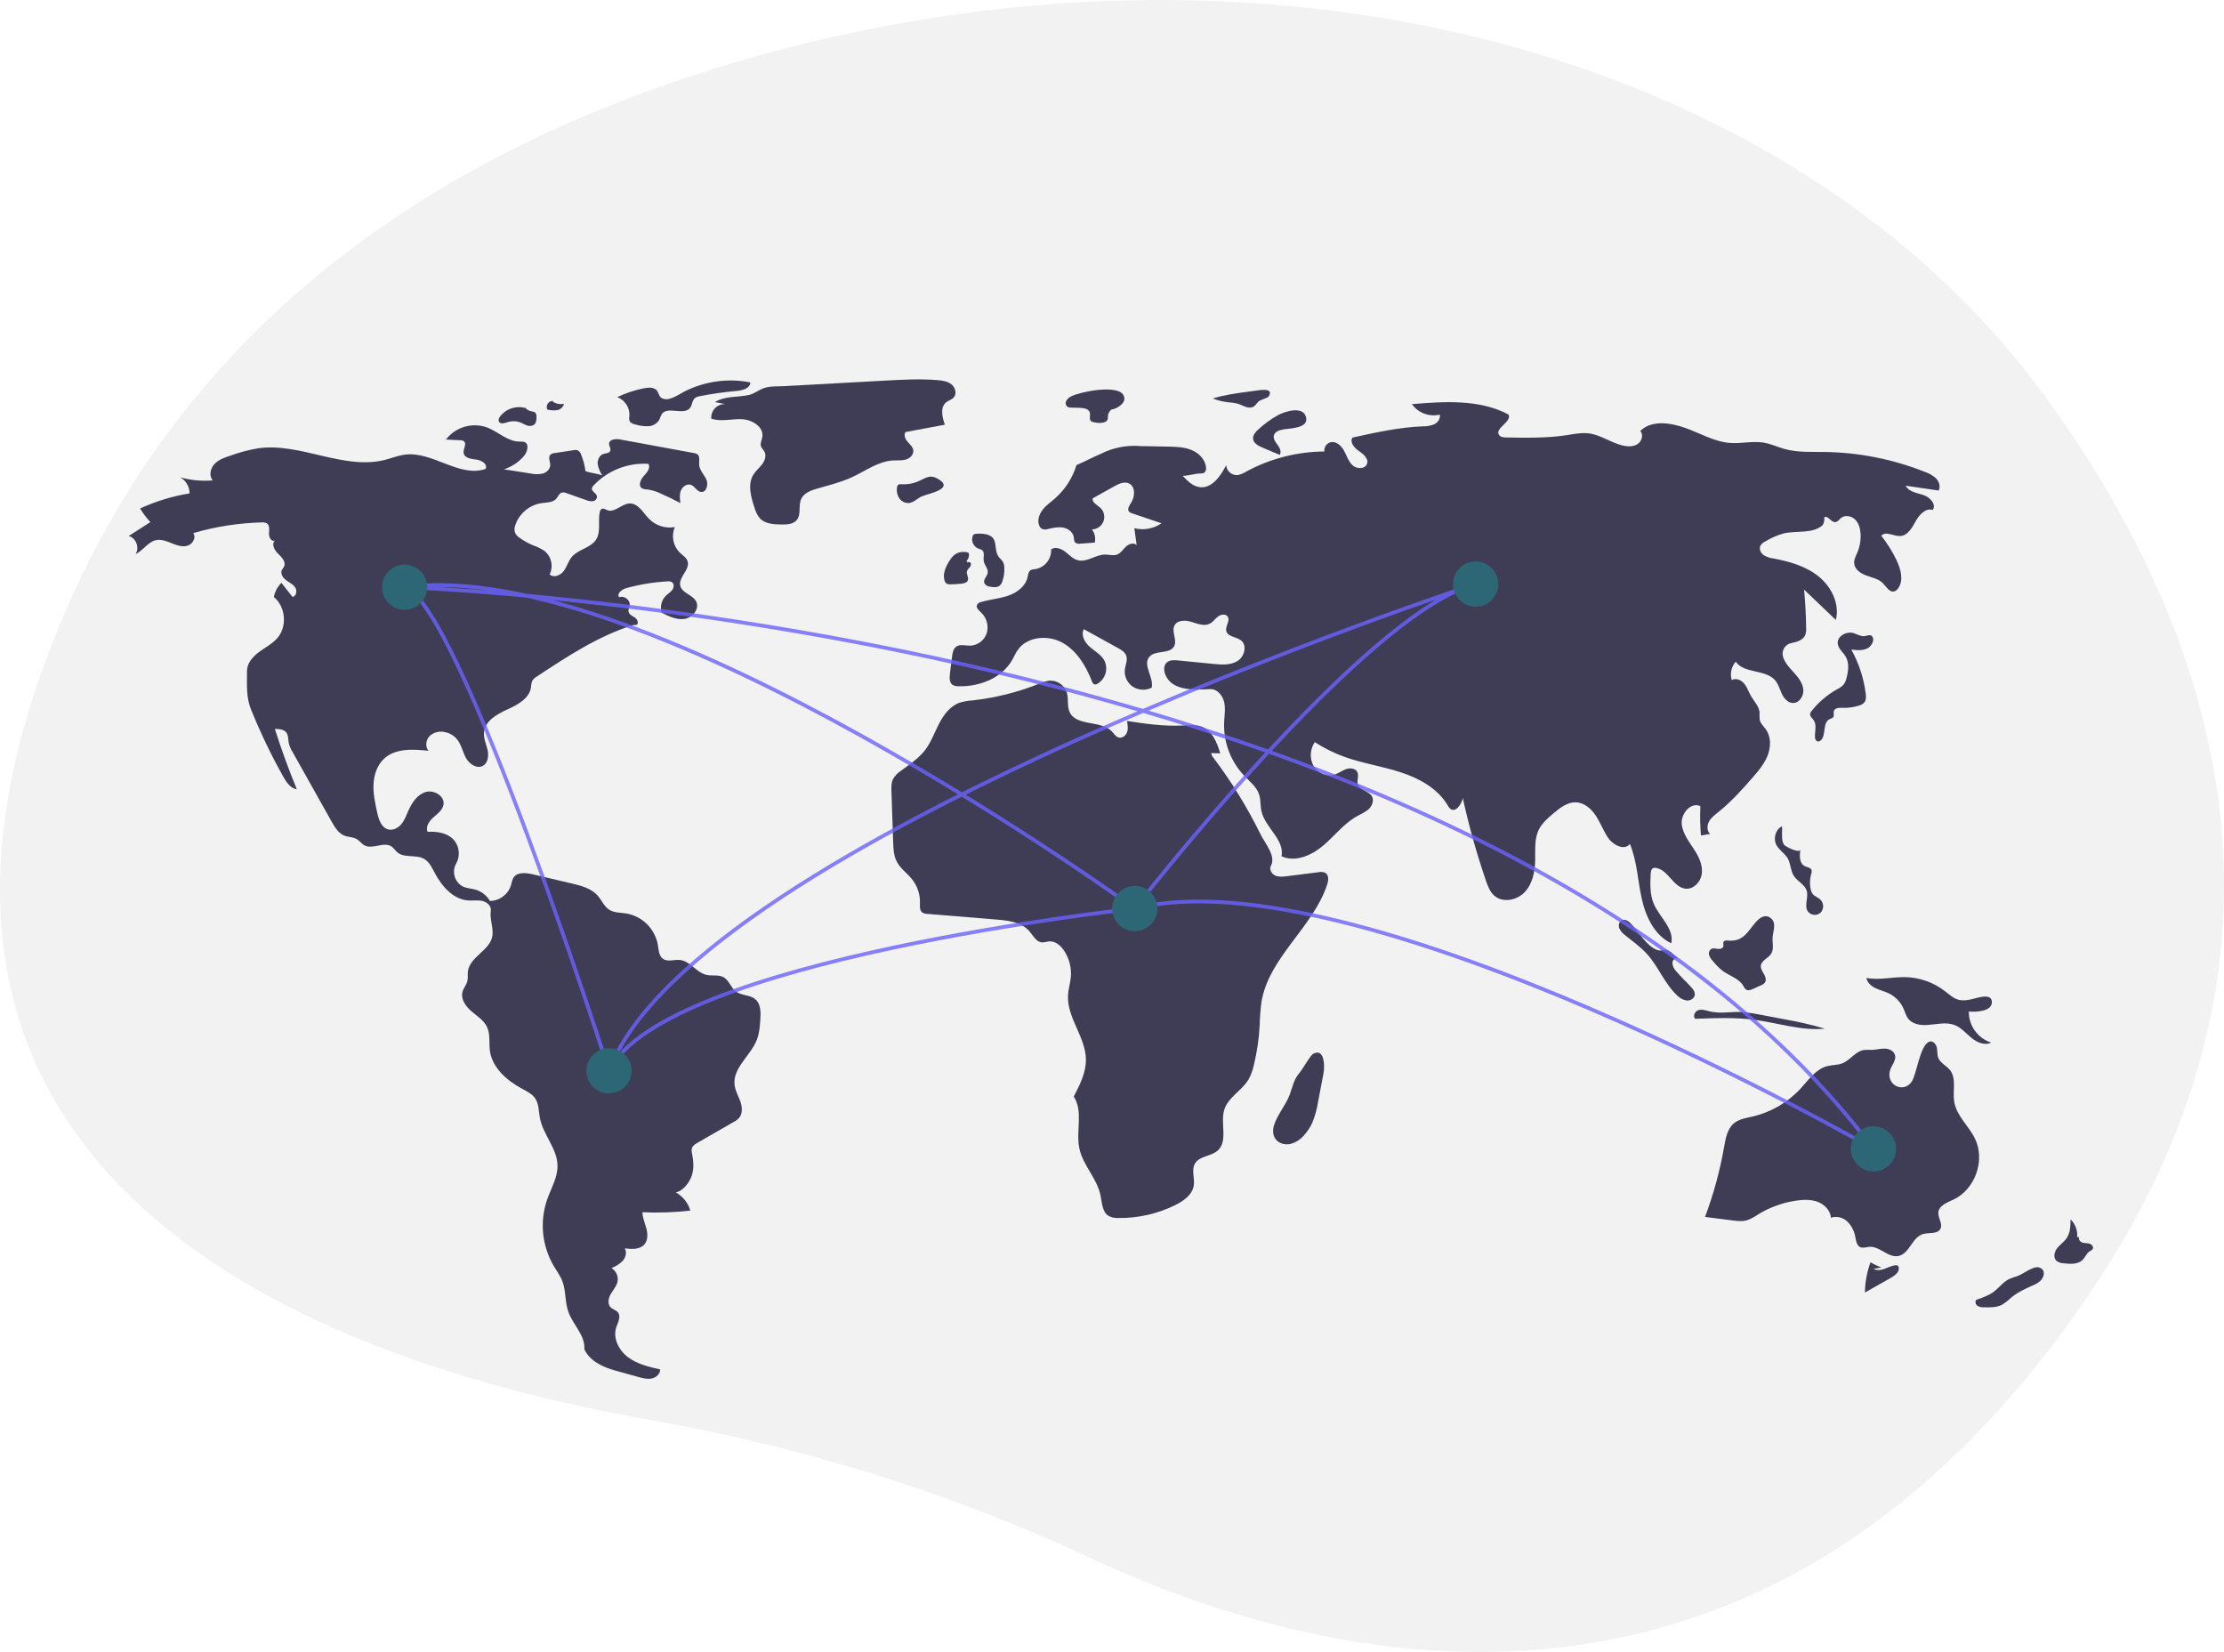
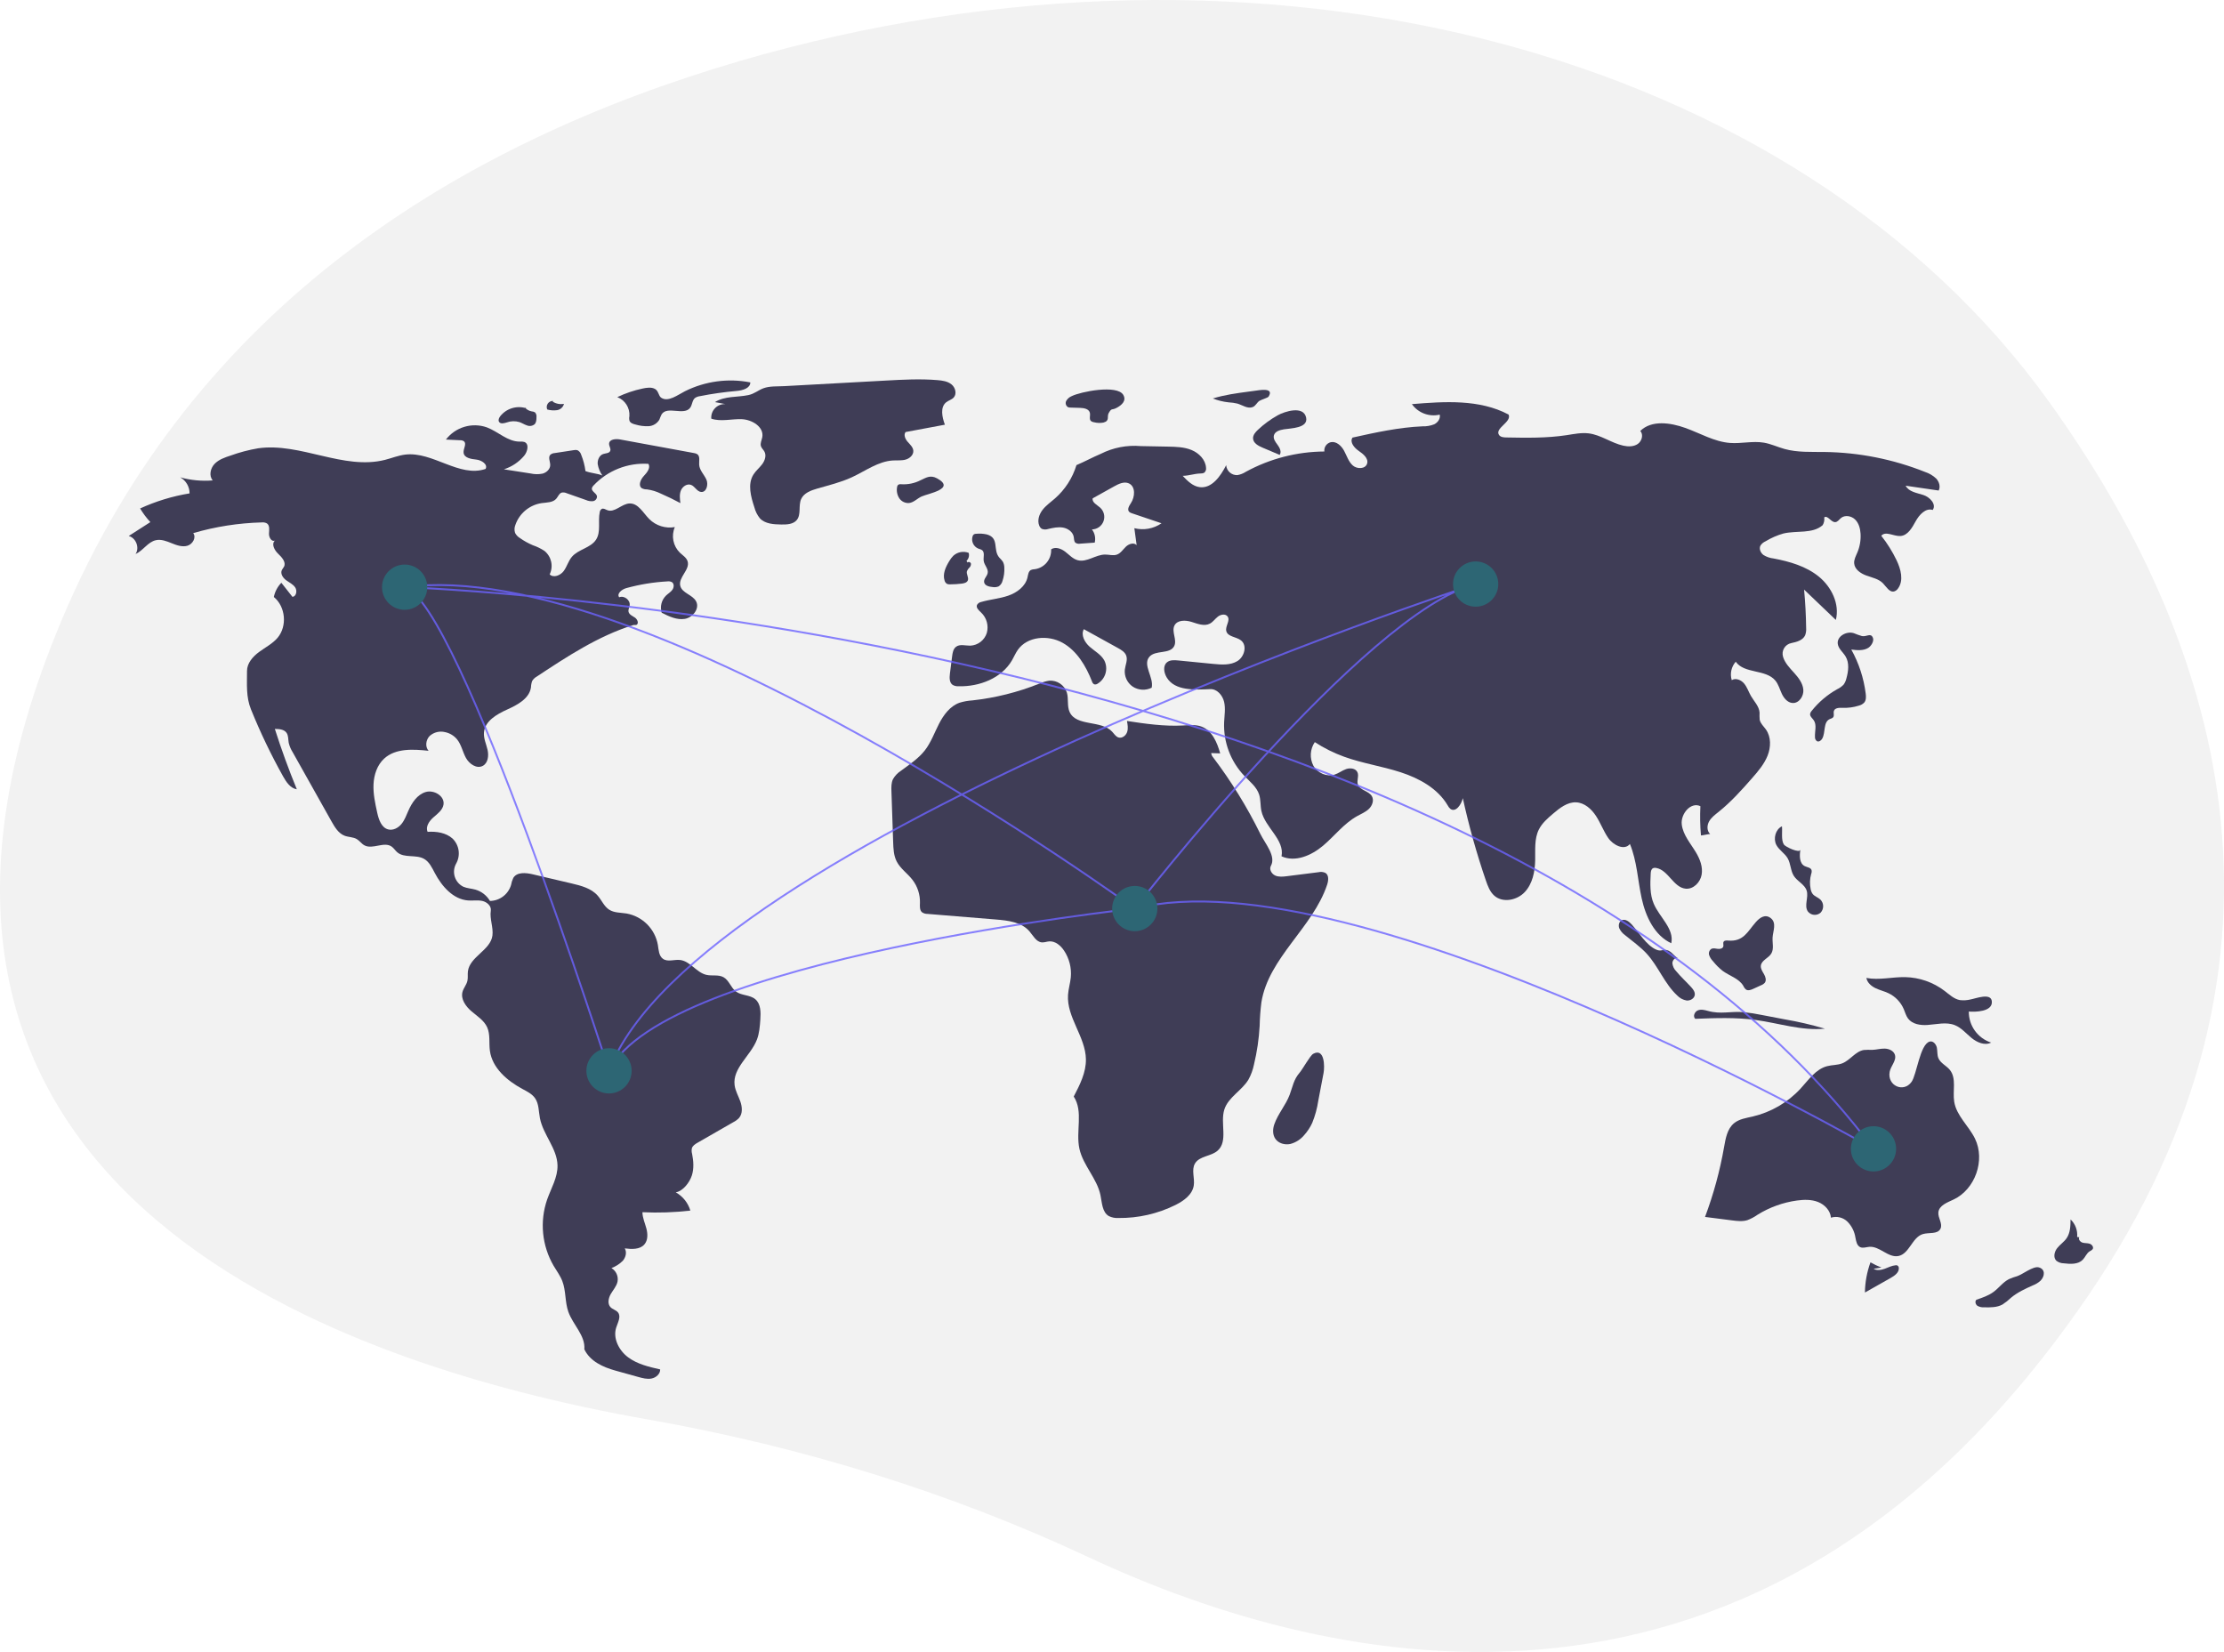
<svg xmlns="http://www.w3.org/2000/svg" data-name="Layer 1" width="1176.606" height="873.979" viewBox="0 0 1176.606 873.979">
  <path d="M1095.664,225.463C962.121,39.632,680.019-35.748,402.58,45.439,255.907,88.36,114.487,174.358,44.402,340.88-80.881,638.554,182.167,733.624,354.172,763.924c83.172,14.651,161.507,39.263,233.089,72.771C716.045,896.979,944,950.398,1115.894,699.286,1240.482,517.28,1184.616,349.244,1095.664,225.463Z" transform="translate(-11.69692 -13.01074)" fill="#f2f2f2" />
  <path d="M321.429,262.228a34.385,34.385,0,0,0-2.248-8.605,3.895,3.895,0,0,0-1.98-2.439,4.08,4.08,0,0,0-1.965-.022l-10.087,1.544a3.867,3.867,0,0,0-2.302.894c-1.314,1.382-.02,3.607-.06,5.513-.045,2.143-1.95,3.883-4.015,4.459a15.177,15.177,0,0,1-6.38-.079l-14.105-2.192a23.256,23.256,0,0,0,10.671-7.121c1.856-2.199,2.844-6.304.161-7.345a6.585,6.585,0,0,0-2.45-.197c-6.391.05-11.419-5.286-17.402-7.533a19.241,19.241,0,0,0-21.655,6.455l7.514.362a3.335,3.335,0,0,1,2.001.534c1.647,1.353-.401,3.952-.169,6.07.301,2.752,3.956,3.34,6.711,3.619s6.25,2.517,4.925,4.948c-13.847,4.769-27.937-9.323-42.479-7.588-3.68.439-7.156,1.885-10.749,2.794-21.951,5.554-44.644-9.264-67.068-6.126a85.163,85.163,0,0,0-14.64,3.861c-3.052,1.002-6.235,2.085-8.453,4.409s-3.061,6.298-.961,8.729a49.126,49.126,0,0,1-17.216-1.636,9.645,9.645,0,0,1,4.959,8.5A102.145,102.145,0,0,0,85.821,282.014a44.073,44.073,0,0,0,5.416,7.215l-11.445,7.353c3.867.974,5.866,6.247,3.617,9.54,4.009-1.784,6.494-6.398,10.782-7.333,2.809-.613,5.667.536,8.331,1.616s5.593,2.126,8.352,1.316,4.793-4.387,3.04-6.666a142.719,142.719,0,0,1,36.253-5.664,4.547,4.547,0,0,1,2.746.521c1.598,1.109,1.178,3.504,1.092,5.447s1.429,4.497,3.165,3.621c-2.043,1.772-.297,5.108,1.664,6.971s4.323,4.434,3.123,6.858c-.313.633-.845,1.139-1.146,1.777-.89,1.884.523,4.081,2.189,5.332s3.707,2.126,4.864,3.858.632,4.765-1.438,5.007l-5.882-7.469a15.314,15.314,0,0,0-3.974,7.53c6.238,5.099,7.176,15.478,1.954,21.613-2.669,3.135-6.464,5.04-9.776,7.486s-6.377,5.928-6.369,10.045c.014,7.113-.567,13.721,2.099,20.316a312.966,312.966,0,0,0,16.99,35.447c1.681,3.006,3.853,6.301,7.258,6.819q-6.455-15.714-11.621-31.917c2.243.009,4.836.187,6.151,2.004,1.089,1.505.855,3.551,1.193,5.378a16.659,16.659,0,0,0,2.124,4.994L187.123,447.636c1.704,3.034,3.658,6.292,6.913,7.521,2.082.786,4.49.638,6.406,1.769,1.502.887,2.513,2.46,4.044,3.296,4.329,2.361,10.349-2.167,14.394.652,1.157.806,1.893,2.087,2.958,3.01,3.736,3.236,9.865,1.071,14.179,3.485,2.78,1.556,4.22,4.667,5.703,7.486,3.714,7.062,9.723,13.981,17.683,14.543,2.5.177,5.054-.297,7.498.259s4.85,2.689,4.457,5.164c-.673,4.244,1.424,8.891.861,13.151-1.026,7.76-12.032,11.169-12.978,18.939-.207,1.701.117,3.457-.288,5.122-.496,2.041-2.029,3.702-2.574,5.731-1.032,3.844,1.722,7.67,4.748,10.256s6.635,4.816,8.289,8.437c1.748,3.827.89,8.289,1.458,12.457,1.241,9.1,9.102,15.847,17.191,20.197,2.465,1.325,5.111,2.608,6.706,4.908,2.082,3.001,1.875,6.957,2.57,10.543,1.703,8.782,9.095,16.017,9.305,24.96.149,6.356-3.384,12.122-5.495,18.12a42.257,42.257,0,0,0,3.451,35.046c1.579,2.666,3.467,5.18,4.584,8.07,1.993,5.158,1.346,11.02,3.184,16.235,2.43,6.895,9.106,12.589,8.467,19.872,3.031,6.294,9.724,9.387,16.454,11.26l12.062,3.357c2.309.643,4.723,1.291,7.074.825s4.596-2.418,4.535-4.815c-5.915-1.334-12.019-2.752-16.895-6.357s-8.216-10.023-6.366-15.797c.858-2.678,2.683-5.769.948-7.982-.993-1.267-2.81-1.598-3.931-2.753-1.748-1.803-1.147-4.831.109-7.005s3.073-4.116,3.579-6.576a6.861,6.861,0,0,0-3.216-7.138,17.054,17.054,0,0,0,5.97-3.831c1.57-1.793,2.295-4.557,1.06-6.595,3.668.465,7.997.693,10.405-2.113,1.923-2.24,1.79-5.59,1.031-8.442s-2.044-5.624-2.084-8.575a156.267,156.267,0,0,0,25.353-.86,16.439,16.439,0,0,0-7.708-9.654c3.811-.645,7.282-5.207,8.486-8.879s.897-7.673.153-11.465a6.152,6.152,0,0,1-.114-3.004c.429-1.368,1.772-2.202,3.015-2.916l18.914-10.863a11.017,11.017,0,0,0,3.025-2.233c1.982-2.328,1.688-5.841.673-8.725s-2.64-5.595-3.031-8.627c-1.169-9.068,8.538-15.574,11.813-24.109,1.286-3.35,1.548-6.991,1.796-10.57.267-3.844.287-8.31-2.665-10.787-2.829-2.375-7.251-1.845-10.211-4.054-2.714-2.025-3.651-5.958-6.616-7.594-2.693-1.486-6.07-.541-9.065-1.239-5.274-1.23-8.592-7.308-13.978-7.871-3.039-.318-6.478,1.168-8.969-.602-2.195-1.559-2.283-4.694-2.7-7.353a20.536,20.536,0,0,0-16.575-16.628c-3.133-.502-6.544-.312-9.209-2.033-2.699-1.744-3.937-5.008-6.057-7.422-3.417-3.891-8.798-5.274-13.84-6.459l-20.506-4.821c-3.64-.856-8.332-1.31-10.286,1.879a14.738,14.738,0,0,0-1.217,3.827,11.85,11.85,0,0,1-11.144,8.388,13.179,13.179,0,0,0-7.772-6.013c-2.079-.579-4.305-.644-6.288-1.496a8.833,8.833,0,0,1-3.833-12.253,10.995,10.995,0,0,0-1.879-13.225c-3.487-3.131-8.532-3.887-13.207-3.574-1.225-2.672.823-5.687,3.03-7.629s4.886-3.851,5.366-6.751c.756-4.561-5.064-8.026-9.483-6.666s-7.24,5.652-9.104,9.883c-1.07,2.428-1.979,4.984-3.667,7.031s-4.405,3.513-6.975,2.856c-3.639-.93-5.044-5.253-5.849-8.921-1.081-4.922-2.167-9.912-1.941-14.946s1.923-10.203,5.635-13.61c6.049-5.553,15.328-5.009,23.491-4.123-1.929-2.173-1.452-5.835.612-7.881a8.96,8.96,0,0,1,8.121-1.995,11.191,11.191,0,0,1,6.291,3.762c2.32,2.828,2.979,6.647,4.733,9.857s5.696,5.948,8.923,4.226c2.787-1.488,3.23-5.353,2.536-8.435s-2.167-6.08-1.916-9.229c.479-6.01,6.709-9.627,12.206-12.102S291.737,382.615,292.608,376.65a10.73,10.73,0,0,1,.652-3.42,6.709,6.709,0,0,1,2.461-2.315c16.044-10.603,32.355-21.335,50.692-27.129.954-.301,1.066.034,2.038-.203,1.361-.786.459-2.962-.846-3.838s-3.048-1.549-3.379-3.085c-.243-1.129.422-2.238.595-3.381.425-2.807-2.933-5.399-5.541-4.276-1.473-1.951,1.442-4.217,3.798-4.866a103.15,103.15,0,0,1,21.67-3.54,3.903,3.903,0,0,1,2.466.419c1.231.853,1.074,2.808.201,4.025s-2.229,1.981-3.316,3.011a9.053,9.053,0,0,0-2.348,9.105c3.826,1.946,7.986,3.95,12.223,3.264s7.999-5.447,6.007-9.249c-1.855-3.541-7.426-4.34-8.384-8.221-1.122-4.544,5.31-8.585,3.862-13.035-.635-1.949-2.577-3.097-4.068-4.504a12.221,12.221,0,0,1-2.674-13.552,15.419,15.419,0,0,1-13.523-4.232c-3.234-3.264-5.815-8.414-10.408-8.267-4.215.134-7.845,5.051-11.786,3.551-.97-.369-1.992-1.12-2.931-.68a2.422,2.422,0,0,0-1.093,1.815c-1.002,4.788.721,10.244-1.888,14.382-2.84,4.503-9.409,5.127-12.852,9.187-1.869,2.204-2.593,5.174-4.311,7.498s-5.364,3.801-7.425,1.776a10.235,10.235,0,0,0-2.78-12.445,27.309,27.309,0,0,0-6.141-2.987,36.422,36.422,0,0,1-6.861-3.824,6.758,6.758,0,0,1-2.519-2.695,6.141,6.141,0,0,1,.172-4.262,17.426,17.426,0,0,1,13.867-11.494c2.745-.373,5.94-.242,7.756-2.333.961-1.107,1.465-2.78,2.861-3.229a4.219,4.219,0,0,1,2.641.325l10.245,3.606a7.191,7.191,0,0,0,3.65.604,2.474,2.474,0,0,0,2.14-2.6c-.327-1.701-2.945-2.518-2.707-4.234a2.827,2.827,0,0,1,.857-1.441,36.629,36.629,0,0,1,29.051-11.472c1.293,2.124-.752,4.639-2.454,6.452s-3.069,5.052-1.011,6.448a5.643,5.643,0,0,0,2.728.614,23.819,23.819,0,0,1,7.261,2.202q5.311,2.311,10.417,5.057c-.301-2.245-.588-4.609.263-6.708s3.269-3.745,5.381-2.928c2.036.788,3.079,3.483,5.248,3.73,2.893.329,4.034-3.944,2.826-6.593s-3.6-4.867-3.8-7.772c-.135-1.96.611-4.39-.954-5.576a4.26,4.26,0,0,0-1.847-.648l-39.084-7.192c-2.321-.427-5.674-.1-5.777,2.258-.057,1.316,1.118,2.618.597,3.828-.556,1.291-2.381,1.173-3.711,1.63-2.063.709-3.098,3.158-2.9,5.331a14.834,14.834,0,0,0,2.448,6.008C327.82,263.487,323.971,263.291,321.429,262.228Z" transform="translate(-11.69692 -13.01074)" fill="#3f3d56" />
  <path d="M290.244,229.051a12.656,12.656,0,0,0-13.902,4.164c-.644.847-1.184,2.015-.645,2.933.772,1.315,2.741.796,4.192.325a10.549,10.549,0,0,1,6.621-.158c1.363.468,2.581,1.295,3.95,1.745a3.978,3.978,0,0,0,4.056-.593c.939-.958.998-2.447 1-3.788a3.047,3.047,0,0,0-.776-2.504,3.981,3.981,0,0,0-1.796-.531,6.185,6.185,0,0,1-3.619-2.115" transform="translate(-11.69692 -13.01074)" fill="#3f3d56" />
  <path d="M304.337,225.127a3.22,3.22,0,0,0-3.112,4.534,13.05,13.05,0,0,0,5.203.339,4.447,4.447,0,0,0,3.637-3.334,8.372,8.372,0,0,1-5.928-1.132" transform="translate(-11.69692 -13.01074)" fill="#3f3d56" />
  <path d="M351.62,218.574a59.853,59.853,0,0,0-13.342,4.532,10.024,10.024,0,0,1,6.402,10.068,5.243,5.243,0,0,0,.061,2.489c.49,1.188,1.91,1.634,3.158,1.939a20.823,20.823,0,0,0,6.927.884,7.056,7.056,0,0,0,5.734-3.504,24.972,24.972,0,0,1,1.192-2.819c2.992-4.557,11.881.953,15.094-3.451,1.132-1.552,1.028-3.887,2.503-5.116a5.624,5.624,0,0,1,2.574-.982,180.731,180.731,0,0,1,19.548-2.784c3.109-.271,7.162-1.387,7.188-4.508a54.149,54.149,0,0,0-34.541,4.647c-3.85,1.929-8.943,5.985-12.652,3.429-1.389-.957-1.32-3.535-3.231-4.612C356.281,217.686,353.694,218.133,351.62,218.574Z" transform="translate(-11.69692 -13.01074)" fill="#3f3d56" />
  <path d="M389.919,225.736l5.497,1.056a7.124,7.124,0,0,0-7.413,7.72c5.148,1.72,10.761.046,16.184.275s11.733,4.102,10.807,9.451c-.28,1.617-1.214,3.233-.728,4.801.34,1.099,1.31,1.878,1.856,2.89,1.14,2.109.229,4.776-1.21,6.693s-3.374,3.446-4.637,5.483c-3.142,5.067-1.357,11.617.515,17.277a15.231,15.231,0,0,0,2.929,5.849c2.773,2.948,7.292,3.205,11.338,3.264,2.945.043,6.32-.103,8.182-2.385,2.432-2.979.731-7.628,2.332-11.125,1.454-3.176,5.159-4.538,8.515-5.504,6.149-1.77,12.416-3.275,18.229-5.949,7.219-3.32,13.965-8.495,21.899-8.922,2.226-.12,4.507.143,6.651-.467s4.181-2.464,4.019-4.687c-.139-1.9-1.746-3.294-3.002-4.726s-2.242-3.634-1.088-5.149l20.797-3.884c-1.474-4.017-2.623-9.309.765-11.924,1.222-.944,2.859-1.321,3.899-2.461,1.774-1.944.882-5.293-1.166-6.946s-4.816-2.037-7.438-2.255c-9.119-.757-18.29-.257-27.426.244q-26.79,1.468-53.58,2.937c-3.595.197-7.746-.104-11.044,1.123-2.792,1.038-4.776,2.945-7.969,3.614C401.739,223.264,395.252,222.427,389.919,225.736Z" transform="translate(-11.69692 -13.01074)" fill="#3f3d56" />
  <path d="M488.403,269.189a2.212,2.212,0,0,0-1.6.363,2.02,2.02,0,0,0-.521,1.234,8.149,8.149,0,0,0,1.184,5.832,5.711,5.711,0,0,0,5.228,2.506c2.475-.316,4.3-2.427,6.575-3.458,3.507-1.587,18.403-4.061,8.099-9.627-3.551-1.918-5.845-.225-8.644,1.039A19.669,19.669,0,0,1,488.403,269.189Z" transform="translate(-11.69692 -13.01074)" fill="#3f3d56" />
  <path d="M578.653,222.593a5.883,5.883,0,0,0-2.862,2.492,2.514,2.514,0,0,0,.943,3.335,3.752,3.752,0,0,0,1.404.223l4.892.146c2.078.062,4.674.505,5.233,2.508.415,1.487-.513,3.398.606,4.461a3.155,3.155,0,0,0,1.664.649,11.341,11.341,0,0,0,4.929.159c3.56-.955,1.689-3.127,2.81-5.062,1.715-2.96,1.418-1.168,4.441-2.864,2.232-1.253,5.116-3.525,3.253-6.718C602.727,216.368,583.434,220.208,578.653,222.593Z" transform="translate(-11.69692 -13.01074)" fill="#3f3d56" />
  <path d="M675.212,219.802l-2.841.379c-6.406.855-12.848,1.718-19.018,3.641a31.652,31.652,0,0,0,8.329,2.044,25.585,25.585,0,0,1,4.665.663c2.725.811,5.471,2.906,8.104,1.833,1.632-.665,2.165-2.365,3.517-3.266.934-.622,4.475-1.629,4.871-2.257C686.04,217.764,677.672,219.474,675.212,219.802Z" transform="translate(-11.69692 -13.01074)" fill="#3f3d56" />
  <path d="M687.686,232.713A53.277,53.277,0,0,0,677.203,240.39c-1.335,1.255-2.698,2.815-2.577,4.643.161,2.429,2.749,3.839,4.991,4.788l9.081,3.845c1.102-1.553.093-3.696-1.045-5.222s-2.492-3.291-1.989-5.128c.574-2.095,3.129-2.81,5.271-3.171,3.491-.588,12.907-.541,11.776-6.167C701.378,227.35,691.19,230.754,687.686,232.713Z" transform="translate(-11.69692 -13.01074)" fill="#3f3d56" />
  <path d="M685.86,607.84c-.865,2.503-.947,5.451.549,7.637,1.678,2.452,5.036,3.366,7.942,2.744a14.307,14.307,0,0,0,7.374-4.741,25.392,25.392,0,0,0,4.241-6.504,50.767,50.767,0,0,0,3.144-11.502l2.82-14.804c.63-3.309.606-13.452-5.475-10.147-1.661.903-5.508,8.031-7.249,10.053-3.138,3.643-3.553,7.178-5.205,11.592C691.931,597.695,687.773,602.303,685.86,607.84Z" transform="translate(-11.69692 -13.01074)" fill="#3f3d56" />
  <path d="M1007.042,683.597a44.332,44.332,0,0,1-5.778-2.751,48.707,48.707,0,0,0-2.929,15.965l13.616-7.705c2.048-1.159,4.37-2.769,4.326-5.123a1.621,1.621,0,0,0-.753-1.474,1.836,1.836,0,0,0-.955-.112c-2.019.168-3.86,1.162-5.764,1.853s-4.132,1.056-5.879.031" transform="translate(-11.69692 -13.01074)" fill="#3f3d56" />
  <path d="M1078.869,688.172a29.472,29.472,0,0,0-4.366,1.567c-3.125,1.59-5.25,4.609-8.062,6.703-2.691,2.004-5.93,3.104-9.11,4.174-.935.827-.506,2.492.51,3.218a6.315,6.315,0,0,0,3.596.808c3.303.073,6.784.105,9.677-1.491a30.518,30.518,0,0,0,4.556-3.616c3.383-2.823,7.446-4.685,11.467-6.485a13.162,13.162,0,0,0,3.997-2.39c2.527-2.49,2.705-6.331-.939-7.178C1087.251,682.798,1081.672,687.265,1078.869,688.172Z" transform="translate(-11.69692 -13.01074)" fill="#3f3d56" />
  <path d="M1110.605,667.441a11.359,11.359,0,0,0-3.475-9.307c-.037,3.428-.141,7.079-2.069,9.914-1.374,2.02-3.527,3.384-5.032,5.307s-2.173,4.973-.408,6.661a6.615,6.615,0,0,0,3.92,1.35c3.514.414,7.581.644,10.045-1.894,1.345-1.386,1.999-3.438,3.64-4.456a4.429,4.429,0,0,0,1.597-1.143c.677-1.077-.399-2.496-1.611-2.884s-2.547-.206-3.764-.574-2.335-1.738-1.71-2.846" transform="translate(-11.69692 -13.01074)" fill="#3f3d56" />
  <path d="M1054.2,541.77a15.795,15.795,0,0,1-5.636.332c-3.128-.575-5.563-2.933-8.088-4.866A35.677,35.677,0,0,0,1019.63,529.953c-6.863-.13-13.789,1.73-20.529.433.44,2.449,2.536,4.286,4.772,5.378s4.704,1.641,6.951,2.711a16.597,16.597,0,0,1,8.039,8.363c.724,1.689,1.179,3.528,2.275,5.003,2.241,3.015,6.488,3.677,10.236,3.43,4.887-.321,9.991-1.727,14.537.094,3.478,1.393,5.967,4.437,8.871,6.804s6.994,4.124,10.329,2.416a17.075,17.075,0,0,1-11.814-16.43c3.27.301,12.69.184,12.183-5.373C1065.05,538.072,1057.008,541.262,1054.2,541.77Z" transform="translate(-11.69692 -13.01074)" fill="#3f3d56" />
  <path d="M1011.417,580.087c.581-3.185,3.757-5.997,2.767-9.08-.684-2.132-3.156-3.184-5.394-3.237s-4.437.614-6.675.677a32.53,32.53,0,0,0-4.371.062c-4.442.73-7.181,5.387-11.367,7.042-2.546,1.007-5.406.814-8.053,1.51-6.01,1.58-9.813,7.259-14.014,11.838a50.011,50.011,0,0,1-25.384,14.804c-3.417.791-7.09,1.297-9.807,3.517-3.597,2.939-4.482,7.977-5.282,12.552a207.333,207.333,0,0,1-10.093,37.051l14.27,1.822c2.713.346,5.524.685,8.139-.118a23.628,23.628,0,0,0,5.353-2.852,53.442,53.442,0,0,1,20.879-7.537c3.737-.513,7.655-.607,11.162.782s6.516,4.539,6.809,8.3a8.767,8.767,0,0,1,8.762,2.131,15.231,15.231,0,0,1,4.183,8.351c.376,1.952.752,4.292,2.564,5.111,1.478.668,3.173-.051,4.79-.181,5.486-.439,10.039,5.958,15.432,4.857,5.784-1.181,7.203-9.843,12.846-11.578,3.241-.996,7.786.215,9.338-2.799,1.368-2.657-1.361-5.723-1.08-8.698.346-3.663,4.667-5.218,7.998-6.781,11.484-5.389,16.934-20.845,11.369-32.245-3.297-6.754-9.785-12.071-10.983-19.491-.922-5.709,1.329-12.366-2.311-16.859-1.852-2.286-4.987-3.548-6.088-6.275-.694-1.717-.415-3.665-.788-5.479s-1.956-3.711-3.747-3.241c-5.199,1.365-6.858,17.425-9.641,21.327C1018.77,591.302,1010.084,587.395,1011.417,580.087Z" transform="translate(-11.69692 -13.01074)" fill="#3f3d56" />
  <path d="M915.322,547.838c-1.777-.498-3.717-.989-5.419-.277s-2.696,3.211-1.33,4.451c10.688-.416,21.442-.83,32.04.622,12.21,1.672,24.294,5.815,36.558,4.596a186.054,186.054,0,0,0-21.326-4.949l-12.006-2.293a92.83,92.83,0,0,0-9.749-1.506C927.241,547.916,922.057,549.726,915.322,547.838Z" transform="translate(-11.69692 -13.01074)" fill="#3f3d56" />
  <path d="M926.023,510.612c-.887-.074-1.986-.138-2.445.625-.439.729.063,1.692-.172,2.509-.322,1.117-1.785,1.402-2.937,1.25s-2.398-.516-3.419.039a2.898,2.898,0,0,0-1.121,3.292,8.475,8.475,0,0,0,1.976,3.15,32.185,32.185,0,0,0,5.128,5.143c3.674,2.712,8.65,4.018,10.964,7.955a5.278,5.278,0,0,0,1.464,1.971c1.111.704,2.559.168,3.755-.378l4.192-1.915a4.762,4.762,0,0,0,1.96-1.333c.958-1.299.369-3.147-.434-4.547s-1.833-2.849-1.66-4.454c.308-2.862,3.987-3.956,5.5-6.405,1.525-2.468.532-5.648.708-8.544.206-3.387,2.334-7.792-1.09-10.323-2.91-2.151-5.691-.163-7.78,2.211C936.205,505.866,934.122,511.288,926.023,510.612Z" transform="translate(-11.69692 -13.01074)" fill="#3f3d56" />
  <path d="M951.468,460.009c1.431,2.74,4.415,4.376,5.975,7.044,1.692,2.893,1.499,6.63,3.334,9.434,1.883,2.877,5.672,4.404,6.728,7.675,1.153,3.572-1.463,7.913.622,11.034a4.632,4.632,0,0,0,6.794.624,4.984,4.984,0,0,0-.206-6.954c-1.234-1.126-3.007-1.612-4.038-2.927a6.141,6.141,0,0,1-1.046-2.546,16.669,16.669,0,0,1,.262-7.989,3.555,3.555,0,0,0,.201-2.09c-.464-1.349-2.29-1.444-3.572-2.07-2.911-1.421-2.841-5.53-2.332-8.729-.339,2.13-7.926-1.493-8.72-2.699-1.578-2.397-.719-7.02-1.032-9.669C951.032,451.791,949.718,456.659,951.468,460.009Z" transform="translate(-11.69692 -13.01074)" fill="#3f3d56" />
  <path d="M875.031,502.171c-1.4-1.568-3.51-3.208-5.387-2.262-1.432.721-1.826,2.703-1.265,4.205a9.257,9.257,0,0,0,3.055,3.642c3.913,3.227,8.126,6.139,11.539,9.89,6.108,6.713,9.344,15.77,15.987,21.954a8.967,8.967,0,0,0,5.034,2.724c1.935.18,4.109-1.059,4.331-2.99.183-1.591-.926-3.014-2.009-4.193-2.581-2.807-5.406-5.391-7.842-8.323a6.994,6.994,0,0,1-2.004-4.186c-.012-1.579,1.428-3.232,2.958-2.841-1.861-.476-3.241-3.576-5.972-4.159-2.282-.487-2.835.926-5.551-.239C882.724,513.172,878.659,506.233,875.031,502.171Z" transform="translate(-11.69692 -13.01074)" fill="#3f3d56" />
  <path d="M996.764,349.525a42.899,42.899,0,0,1-4.377-1.563c-3.847-1.155-8.936,1.673-8.423,5.656.341,2.647,2.804,4.431,4.164,6.727,2.017,3.404,1.479,7.722.419,11.535a9.017,9.017,0,0,1-1.455,3.282A11.116,11.116,0,0,1,983.644,377.64a46.103,46.103,0,0,0-13.49,11.46,3.303,3.303,0,0,0-.815,1.536c-.183,1.345,1.168,2.325,1.933,3.446,1.698,2.492.471,5.845.638,8.855a2.504,2.504,0,0,0,1.055,2.197c1.023.52,2.236-.363,2.791-1.368,1.841-3.335.454-8.687,3.907-10.295.653-.304,1.445-.432,1.881-1.006.691-.91.024-2.258.375-3.346.526-1.633,2.76-1.707,4.475-1.634a25.398,25.398,0,0,0,8.724-1.161,5.807,5.807,0,0,0,2.888-1.672c1.032-1.288.941-3.12.734-4.758a64.492,64.492,0,0,0-7.62-23.25c3.033.387,6.333.723,8.95-.858,1.466-.885,3.223-3.532,2.496-5.334C1001.418,347.603,999.341,350.001,996.764,349.525Z" transform="translate(-11.69692 -13.01074)" fill="#3f3d56" />
  <path d="M607.915,394.431c.363,1.947.72,3.997.082,5.871s-2.645,3.441-4.54,2.867c-1.471-.446-2.32-1.925-3.365-3.052-5.808-6.27-18.912-2.64-22.5-10.397-1.464-3.166-.469-6.959-1.468-10.301a9.169,9.169,0,0,0-9.285-6.308,19.08,19.08,0,0,0-5.343,1.595,134.727,134.727,0,0,1-35.401,8.854,29.087,29.087,0,0,0-6.802,1.238c-4.988,1.808-8.396,6.432-10.821,11.151s-4.216,9.827-7.468,14.019c-3.417,4.406-8.206,7.491-12.673,10.828a12.93,12.93,0,0,0-4.181,4.382c-.968,1.988-.914,4.301-.839,6.511l.913,26.844c.117,3.453.265,7.029,1.81,10.119,1.93,3.858,5.742,6.386,8.386,9.794a19.183,19.183,0,0,1,3.98,12.251c-.056,1.777-.233,3.879,1.151,4.995a5.062,5.062,0,0,0,2.83.814l36.312,2.972c6.387.523,13.466,1.382,17.637,6.249,1.968,2.297,3.549,5.6,6.564,5.846,1.293.106,2.551-.425,3.845-.528,3.263-.258,6.13,2.218,7.939,4.946a21.943,21.943,0,0,1,3.525,14.08c-.297,3.112-1.261,6.137-1.469,9.256-.791,11.868,9.269,22.179,9.464,34.071.115,6.995-3.206,13.531-6.444,19.733,5.225,7.916.947,18.457,3.027,27.711,1.974,8.78,9.294,15.653,11.118,24.465.835,4.034.883,8.998,4.441,11.076a10.122,10.122,0,0,0,5.025,1.006,66.242,66.242,0,0,0,30.165-6.867c4.399-2.183,8.957-5.441,9.725-10.291.62-3.911-1.364-8.286.655-11.693,2.379-4.015,8.473-3.697,11.974-6.784,5.679-5.008,1.251-14.56,3.551-21.773,2.068-6.484,9.187-9.929,12.716-15.748a27.986,27.986,0,0,0,2.955-8.009,114.243,114.243,0,0,0,3.007-20.426,122.436,122.436,0,0,1,.924-12.511c3.805-23.638,27.173-39.466,34.76-62.174.725-2.169,1.065-5.057-.864-6.284a5.525,5.525,0,0,0-3.674-.385l-16.739,2.11c-2.079.262-4.283.507-6.192-.356s-3.278-3.279-2.265-5.114c2.843-5.15-3.005-11.657-5.603-16.935a249.894,249.894,0,0,0-24.885-40.357,4.102,4.102,0,0,1-1.091-2.369l4.751.158c-1.604-5.754-4.25-12.051-9.841-14.156-3.15-1.186-6.639-.776-10-.592C627.764,397.358,617.443,395.904,607.915,394.431Z" transform="translate(-11.69692 -13.01074)" fill="#3f3d56" />
  <path d="M637.399,264.755c2.519,2.675,5.342,5.512,8.987,5.978,6.438.824,11.067-5.834,14.014-11.617a5.676,5.676,0,0,0,5.923,5.251,11.693,11.693,0,0,0,4.455-1.742,87.765,87.765,0,0,1,41.579-10.748,4.49,4.49,0,0,1,3.429-4.936c2.955-.586,5.618,1.969,7.043,4.624s2.315,5.731,4.58,7.718,6.65,1.9,7.545-.977c.859-2.762-2.019-5.118-4.409-6.746s-4.91-4.642-3.301-7.046c12.213-2.704,24.502-5.417,37-5.955a15.494,15.494,0,0,0,6.228-1.073c1.906-.935,3.421-3.058,2.908-5.119a14.104,14.104,0,0,1-14.718-5.552c17.341-1.431,35.785-2.651,51.153,5.509,1.844,3.959-7.555,7.253-5.04,10.824.802,1.139,2.409,1.272,3.802,1.298,10.679.198,21.421.393,31.98-1.22,3.859-.589,7.756-1.421,11.63-.943,6.453.796,11.972,5.101,18.32,6.505,2.584.571,5.481.591,7.659-.912s3.114-4.925,1.329-6.878c5.977-5.858,15.897-4.406,23.783-1.602s15.355,7.327,23.701,7.953c5.985.448,12.053-1.162,17.966-.138,3.716.643,7.175,2.296,10.807,3.312,6.869,1.921,14.136,1.515,21.268,1.608a149.022,149.022,0,0,1,53.106,10.553,15.789,15.789,0,0,1,5.904,3.488c1.573,1.685,2.376,4.303,1.318,6.351l-17.473-2.553c1.646,3.241,5.905,3.793,9.364,4.911s7.045,4.938,4.966,7.92c-3.748-1.193-7.144,2.554-9.037,6.001s-4.2,7.576-8.127,7.786c-3.517.188-7.77-2.806-10.062-.133a68.629,68.629,0,0,1,8.085,12.927c2.265,4.718,3.878,10.663.817,14.908a3.864,3.864,0,0,1-2.066,1.602c-2.5.633-4.124-2.425-5.917-4.279-2.259-2.336-5.676-2.997-8.735-4.093s-6.282-3.25-6.521-6.491c-.149-2.016.916-3.891,1.7-5.754a22.17,22.17,0,0,0,1.684-9.944c-.172-2.735-.939-5.581-2.903-7.492s-5.356-2.517-7.465-.767c-.984.817-1.773,2.123-3.05,2.172-2.258.086-3.991-3.85-5.808-2.506a6.172,6.172,0,0,1-.839,4.128c-5.421,4.714-13.748,2.72-20.736,4.385a38.921,38.921,0,0,0-9.461,4.132,6.087,6.087,0,0,0-2.704,2.27c-.872,1.695.089,3.866,1.627,4.993a12.917,12.917,0,0,0,5.365,1.831c8.52,1.614,17.163,4.111,23.889,9.583s11.137,14.518,9.009,22.924l-16.801-16.054q.957,10.111,1.086,20.277a9.116,9.116,0,0,1-.533,3.9c-1.198,2.645-4.444,3.536-7.289,4.12a5.709,5.709,0,0,0-4.383,7.315c1.011,3.294,3.531,5.863,5.838,8.422s4.578,5.468,4.88,8.9-2.288,7.302-5.725,7.063c-2.606-.181-4.539-2.514-5.651-4.878s-1.773-4.997-3.443-7.006c-5.055-6.08-16.409-3.475-20.937-9.956a10.241,10.241,0,0,0-2.118,9.746c2.107-1.319,4.991-.093,6.574,1.823s2.33,4.373,3.573,6.525c1.677,2.904,4.347,5.479,4.581,8.825a28.845,28.845,0,0,0,.064,3.795c.416,2.027,2.129,3.483,3.317,5.177,2.764,3.943,2.628,9.359.846,13.833s-4.983,8.212-8.153,11.836c-5.538,6.33-11.189,12.623-17.754,17.88-1.873,1.5-3.873,2.975-5.039,5.072s-1.227,5.041.566,6.636c-1.283.064-3.584.695-4.866.759a113.141,113.141,0,0,1-.293-15.477c-5.063-2.431-10.514,4.079-9.86,9.657s4.688,10.054,7.56,14.88c2.1,3.529,3.662,7.644,2.96,11.69s-4.313,7.779-8.405,7.423c-6.508-.568-9.23-9.91-15.674-10.979a2.633,2.633,0,0,0-1.696.168c-.957.525-1.123,1.805-1.177,2.895-.264,5.349-.492,10.911,1.596,15.843,3.055,7.215,10.946,13.275,9.291,20.933-8.918-4.145-13.554-14.146-15.66-23.752s-2.456-19.691-6.23-28.772c-2.865,3.673-8.888.637-11.507-3.216-2.482-3.653-4.01-7.878-6.419-11.581s-6.097-7.017-10.509-7.221c-4.625-.213-8.637,2.961-12.165,5.96-2.901,2.466-5.879,5.029-7.575,8.439-2.468,4.961-1.822,10.809-1.941,16.349-.129,5.989-1.398,12.307-5.479,16.691s-11.615,5.911-16.117,1.96c-2.35-2.063-3.488-5.145-4.502-8.103A396.684,396.684,0,0,1,785.596,435.269c-.756,3.36-3.707,7.692-6.526,5.712a5.844,5.844,0,0,1-1.504-1.937c-5.258-8.912-14.996-14.258-24.835-17.463s-20.191-4.7-29.92-8.223a75.787,75.787,0,0,1-15.521-7.731,12.207,12.207,0,0,0-.746,12.487c2.158,3.822,7.042,6.033,11.223,4.697,2.16-.69,3.985-2.19,6.129-2.931s5.021-.377,5.958,1.688c.897,1.977-.459,4.368.214,6.432,1.025,3.144,5.766,3.386,7.424,6.247,1.234,2.128.219,4.955-1.543,6.672s-4.111,2.66-6.261,3.855c-6.976,3.879-11.937,10.502-18.034,15.654s-14.699,8.914-21.965,5.609c1.732-8.77-8.715-15.209-10.637-23.939-.633-2.874-.305-5.926-1.208-8.726-1.308-4.054-4.905-6.842-7.856-9.915a38.912,38.912,0,0,1-10.673-28.31c.159-3.608.822-7.275 0-10.792s-3.734-6.921-7.342-6.762c-8.241.364-18.623.977-22.947-6.048-1.543-2.507-2.215-6.18.016-8.101,1.574-1.355,3.897-1.227,5.964-1.024l18.568,1.827c4.343.427,9.037.78,12.764-1.491s5.342-8.297,1.891-10.968c-2.521-1.952-7.039-1.846-7.772-4.949-.61-2.584,2.25-5.517.705-7.677-1.108-1.549-3.598-1.119-5.108.042s-2.604,2.859-4.293,3.738c-2.963,1.542-6.503.074-9.691-.923s-7.461-1.082-9.007,1.879c-1.729,3.311,1.534,7.65-.182,10.968-2.269,4.387-9.953,1.889-13.139,5.663-3.656,4.33,2.488,10.786,1.255,16.318a10.158,10.158,0,0,1-10.007-.562,9.72,9.72,0,0,1-4.201-9.051c.305-2.488,1.603-5.028.733-7.38-.703-1.901-2.612-3.033-4.386-4.013l-18.044-9.971c-1.675,3.108.443,6.96,3.091,9.295s5.967,4.092,7.707,7.164a9.404,9.404,0,0,1-3.539,12.398,2.171,2.171,0,0,1-1.789.312,2.495,2.495,0,0,1-1.16-1.56c-3.184-8.147-7.964-16.18-15.606-20.436s-18.623-3.381-23.634,3.789c-1.19,1.703-1.989,3.644-3.026,5.444-5.509,9.565-17.319,14.095-28.354,13.799a5.63,5.63,0,0,1-3.093-.727c-1.783-1.232-1.703-3.845-1.43-5.995l1.158-9.124c.233-1.832.57-3.857,2.02-5.001,2.044-1.612,4.993-.595,7.596-.632a9.627,9.627,0,0,0,8.738-6.744,10.849,10.849,0,0,0-3.02-10.789c-1.193-1.121-2.795-2.528-2.164-4.039a3.339,3.339,0,0,1,2.342-1.577c4.676-1.358,9.617-1.714,14.215-3.316s9.057-4.88,10.146-9.626c.334-1.454.486-3.216,1.792-3.937a5.374,5.374,0,0,1,2.071-.423,10.078,10.078,0,0,0,8.644-10.506c2.204-1.54,5.291-.407,7.423,1.231s4.014,3.801,6.608,4.507c4.834,1.316,9.506-2.964,14.516-2.984,2.107-.008,4.288.737,6.27.022,2.009-.724,3.209-2.724,4.751-4.202s4.248-2.379,5.672-.787l-1.213-8.982a17.658,17.658,0,0,0,14.371-2.598l-15.672-5.295a3.407,3.407,0,0,1-1.466-.784c-1.139-1.227-.008-3.139.919-4.533,2.216-3.336,2.589-8.832-1.056-10.493-2.488-1.134-5.344.227-7.732,1.559L589.752,276.674c-.363,2.174,2.295,3.407,3.943,4.871a6.611,6.611,0,0,1-4.311,11.552,8.238,8.238,0,0,1,1.471,6.984l-7.696.554a3.334,3.334,0,0,1-2.496-.487c-.823-.731-.712-2.012-.902-3.096-.46-2.617-3.023-4.451-5.638-4.921s-5.291.133-7.88.728a4.703,4.703,0,0,1-3.387-.078,3.382,3.382,0,0,1-1.34-1.691c-1.135-2.753-.074-5.988,1.749-8.342s4.32-4.075,6.561-6.035a38.243,38.243,0,0,0,11.371-17.638c4.237-1.775,8.623-4.187,12.86-5.962a39.35,39.35,0,0,1,21.151-4.098l14.348.274c4.248.081,8.611.185,12.539,1.805s7.379,5.122,7.651,9.362a2.874,2.874,0,0,1-.92,2.627,3.39,3.39,0,0,1-1.814.409C643.05,263.629,641.361,264.616,637.399,264.755Z" transform="translate(-11.69692 -13.01074)" fill="#3f3d56" />
  <path d="M523.036,309.723a4.198,4.198,0,0,0,1.145-4.223,7.853,7.853,0,0,0-8.132,1.536,13.71,13.71,0,0,0-2.179,2.88c-1.885,3.076-3.553,6.75-2.46,10.189a2.894,2.894,0,0,0,1.325,1.812,3.482,3.482,0,0,0,1.544.242,51.761,51.761,0,0,0,6.214-.382c1.266-.155,2.737-.512,3.226-1.69.643-1.548-.914-3.301-.46-4.915a5.369,5.369,0,0,1,1.326-1.899,2.51,2.51,0,0,0,.782-2.107c-.183-.757-1.343-1.187-1.76-.529" transform="translate(-11.69692 -13.01074)" fill="#3f3d56" />
  <path d="M533.806,295.759a17.385,17.385,0,0,0-5.631-.354,2.455,2.455,0,0,0-1.2.273,2.002,2.002,0,0,0-.739,1.071,5.319,5.319,0,0,0,3.097,6.519,6.655,6.655,0,0,1,1.92.772c1.593,1.236.577,3.761.879,5.754.339,2.238,2.505,4.116,2.108,6.345-.313,1.755-2.188,3.146-1.886,4.903.316,1.841,2.652,2.394,4.514,2.541a5.677,5.677,0,0,0,3.198-.367,4.952,4.952,0,0,0,2.018-2.922,18.729,18.729,0,0,0,.944-7.052,6.687,6.687,0,0,0-.795-3.113,17.378,17.378,0,0,0-1.858-2.128C536.806,303.852,540.562,297.663,533.806,295.759Z" transform="translate(-11.69692 -13.01074)" fill="#3f3d56" />
-   <path d="M1002.867,620.795S729.666,463.972,612.049,493.686c0,0-249.265,26.825-278.154,85.84,0,0-79.237-247.615-108.125-255.868" transform="translate(-11.69692 -13.01074)" fill="none" stroke="#6c63ff" stroke-miterlimit="10" stroke-width="2" opacity="0.8" />
-   <path d="M333.895,579.526C379.704,457.369,792.395,322.007,792.395,322.007,733.793,336.864,612.049,493.686,612.049,493.686S354.53,306.324,225.77,323.657c0,0,567.037,18.571,777.097,297.137" transform="translate(-11.69692 -13.01074)" fill="none" stroke="#6c63ff" stroke-miterlimit="10" stroke-width="2" opacity="0.8" />
+   <path d="M1002.867,620.795S729.666,463.972,612.049,493.686c0,0-249.265,26.825-278.154,85.84,0,0-79.237-247.615-108.125-255.868" transform="translate(-11.69692 -13.01074)" fill="none" stroke="#6c63ff" stroke-miterlimit="10" strokeWidth="2" opacity="0.8" />
+   <path d="M333.895,579.526C379.704,457.369,792.395,322.007,792.395,322.007,733.793,336.864,612.049,493.686,612.049,493.686S354.53,306.324,225.77,323.657c0,0,567.037,18.571,777.097,297.137" transform="translate(-11.69692 -13.01074)" fill="none" stroke="#6c63ff" stroke-miterlimit="10" strokeWidth="2" opacity="0.8" />
  <circle cx="214.074" cy="310.647" r="11.968" fill="#2d6674" />
  <circle cx="322.199" cy="566.515" r="11.968" fill="#2d6674" />
  <circle cx="780.698" cy="308.996" r="11.968" fill="#2d6674" />
  <circle cx="991.171" cy="607.784" r="11.968" fill="#2d6674" />
  <circle cx="600.352" cy="480.675" r="11.968" fill="#2d6674" />
</svg>
